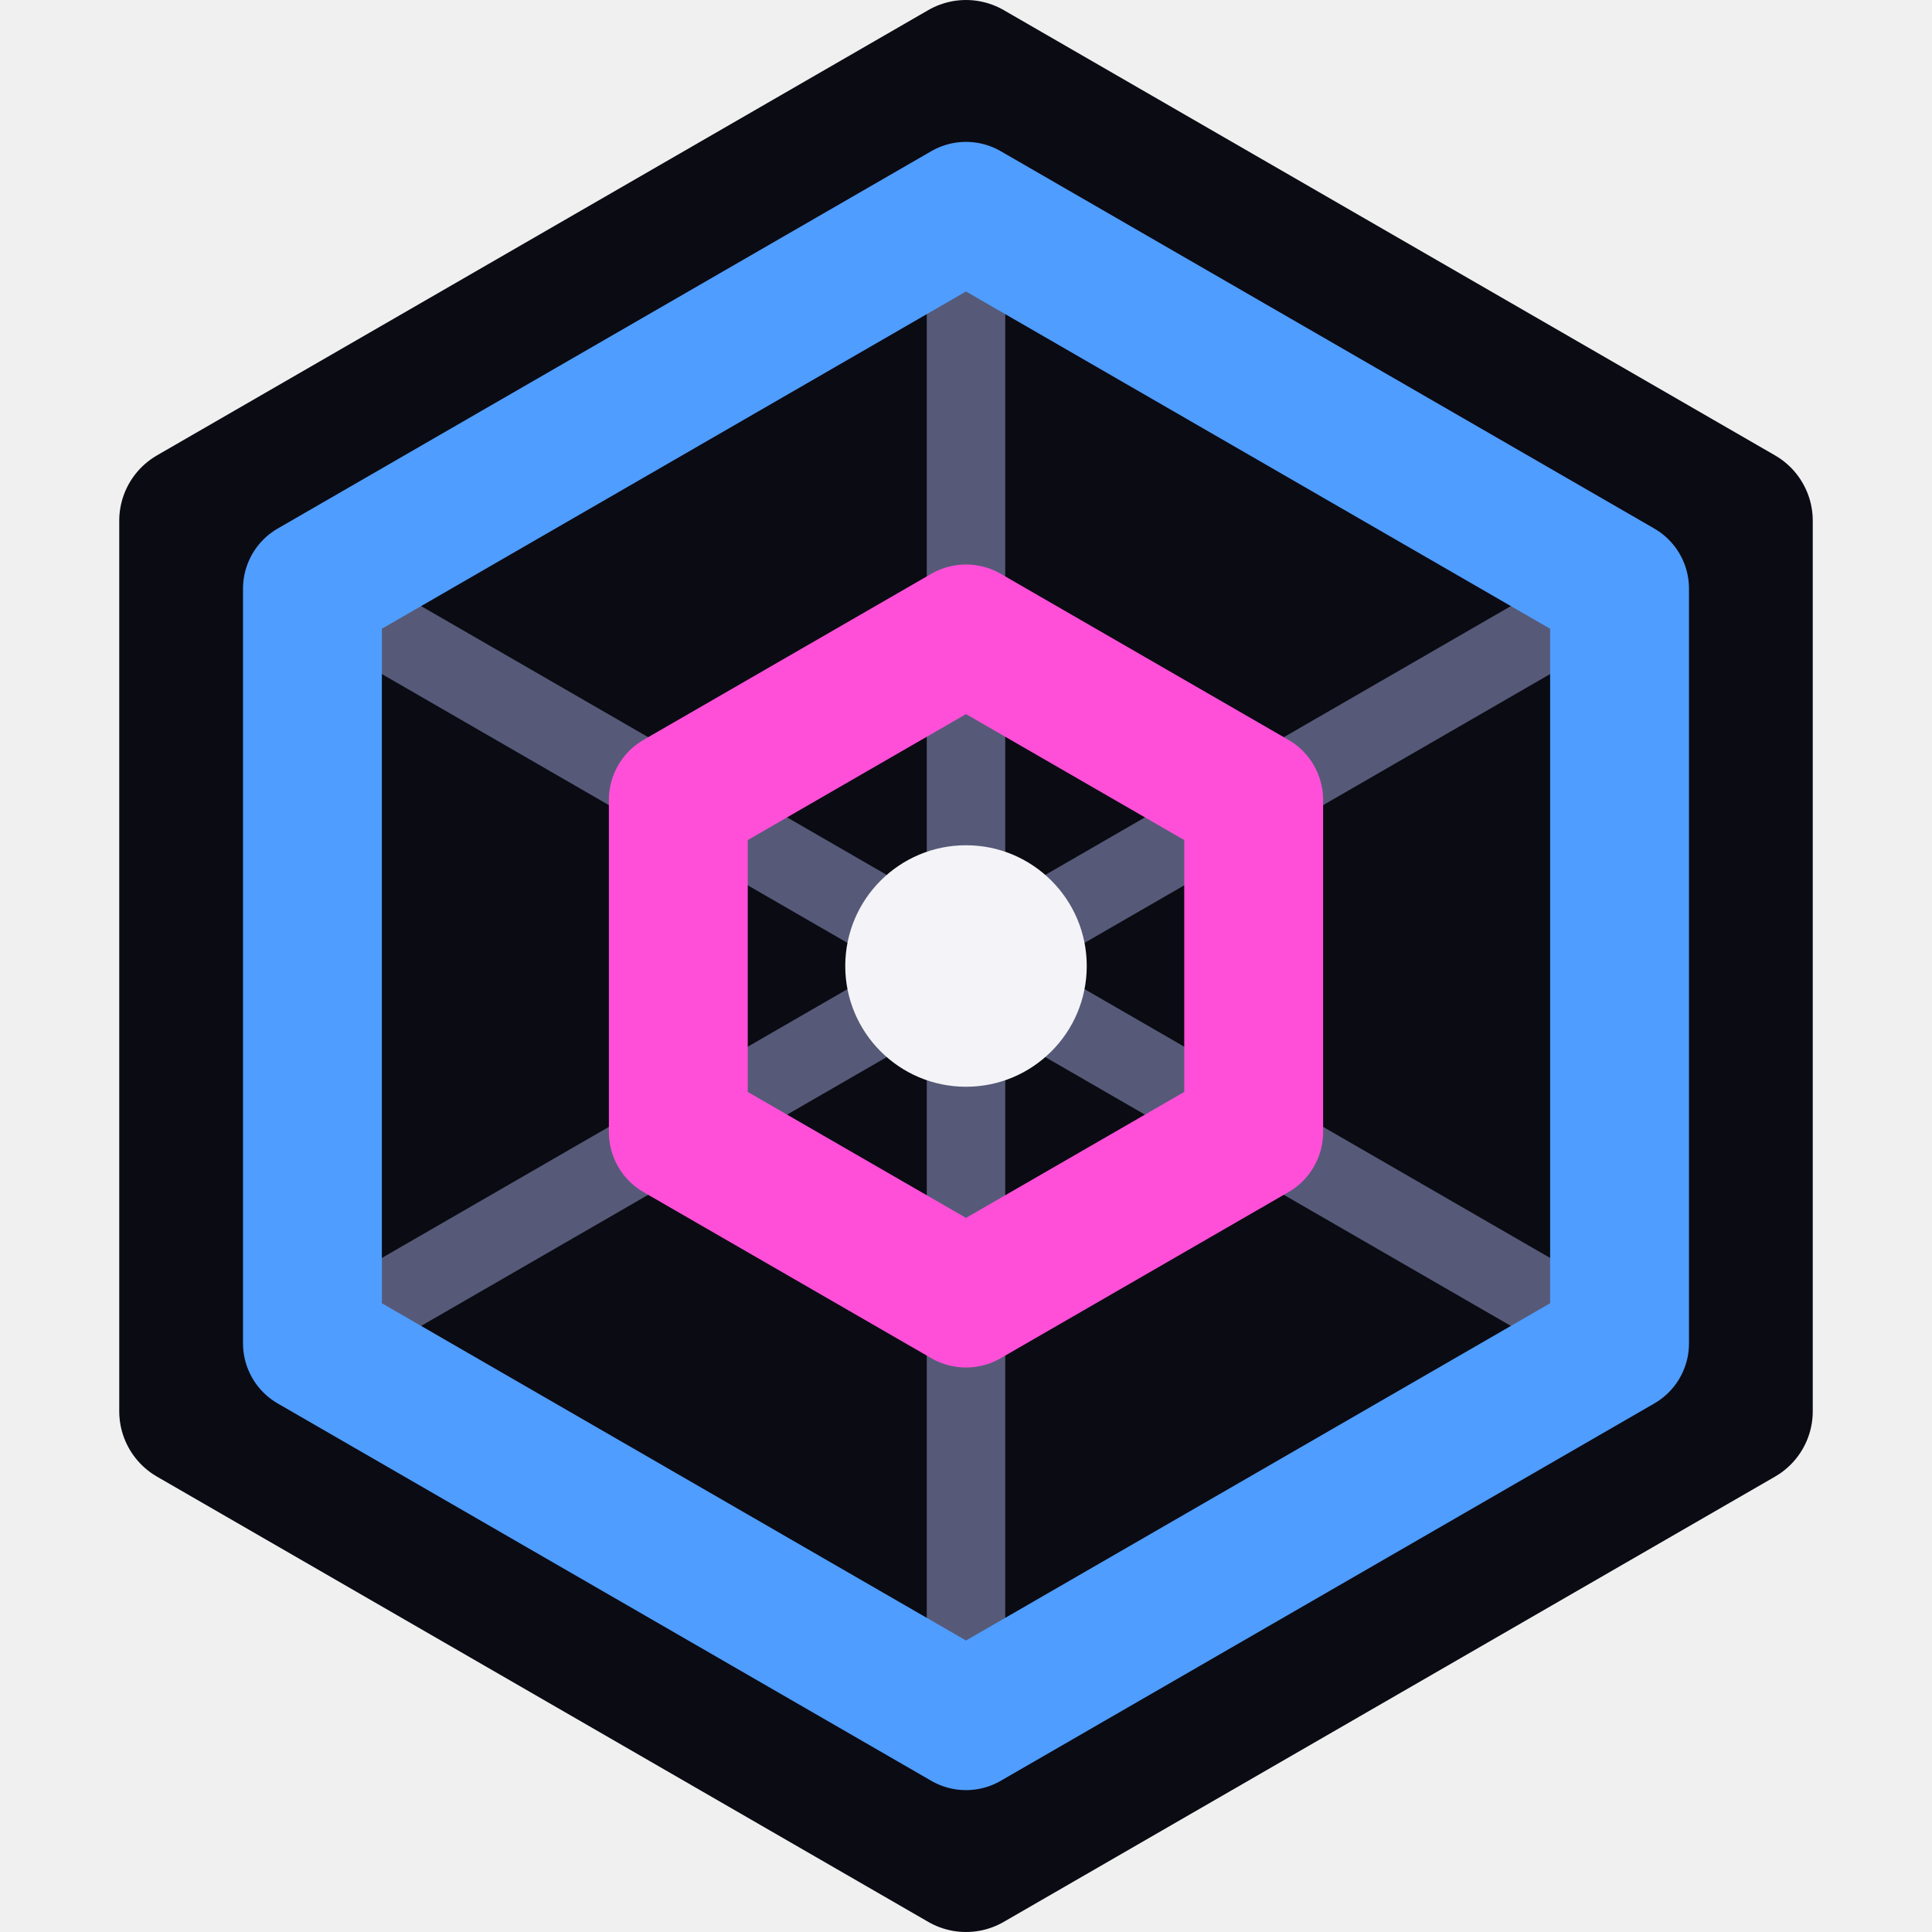
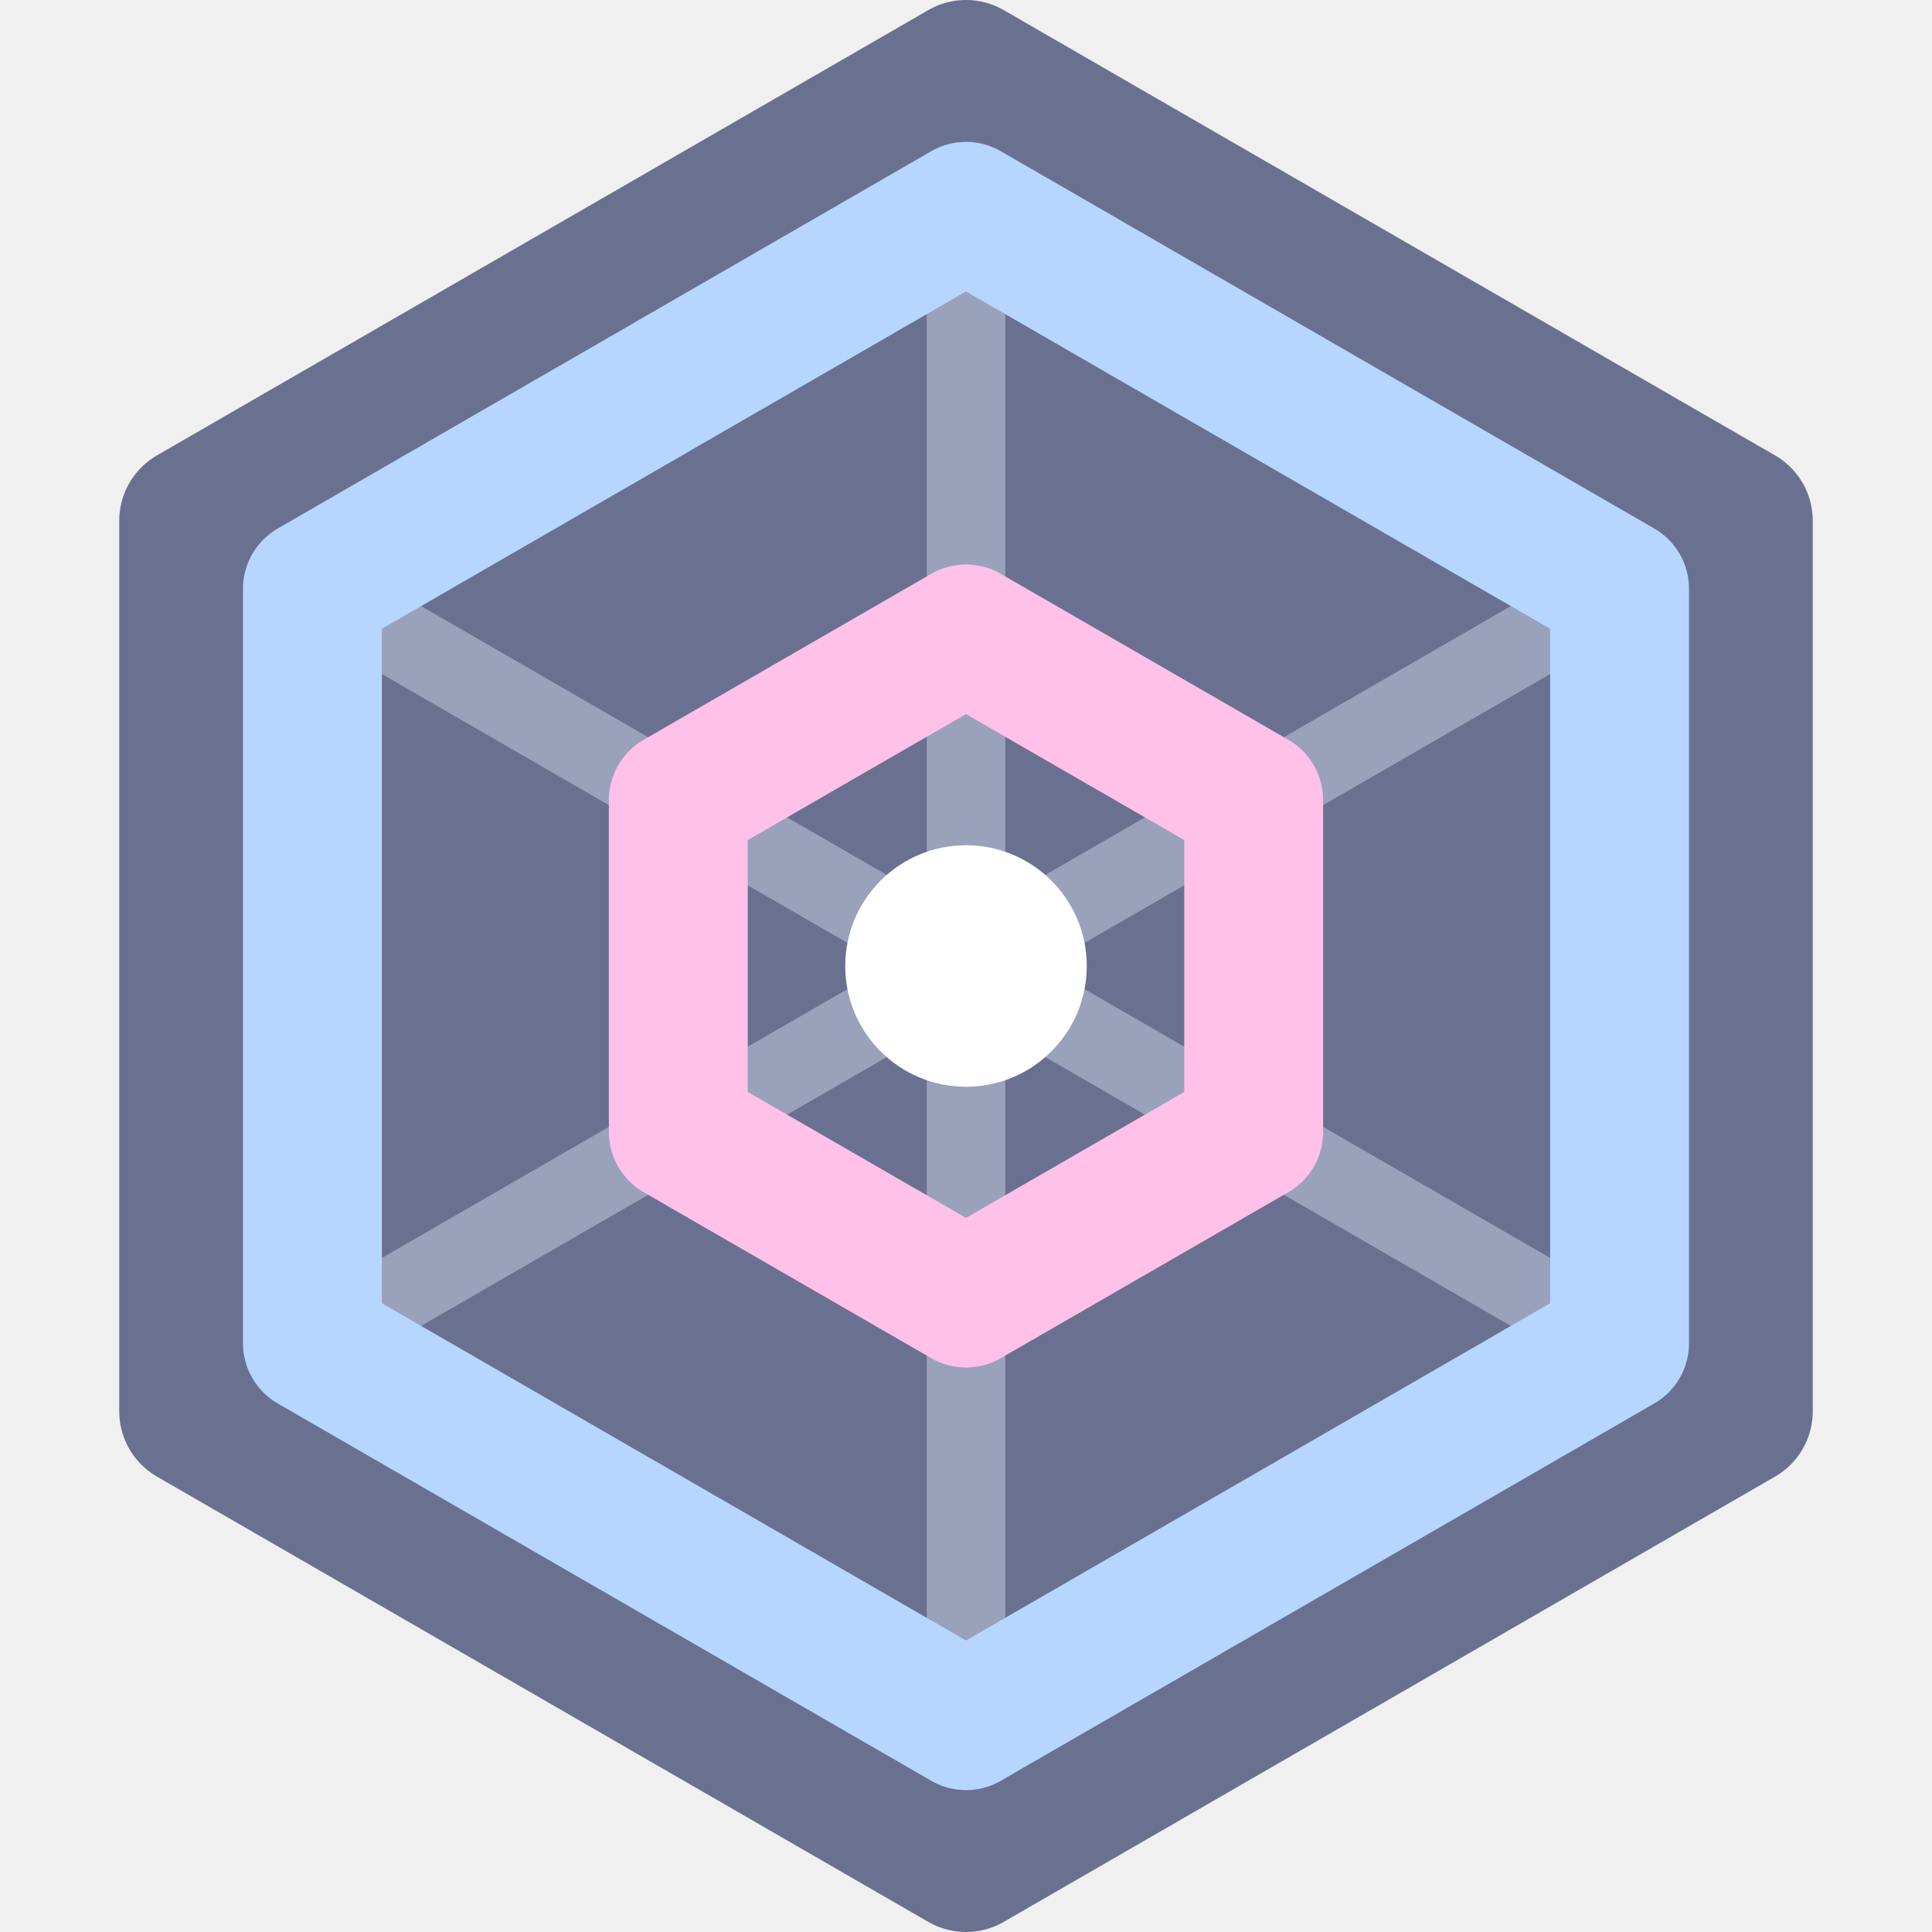
<svg xmlns="http://www.w3.org/2000/svg" viewBox="0 0 64 64">
-   <polygon points="32.00,2.50 57.55,17.25 57.55,46.75 32.00,61.50 6.45,46.75 6.45,17.25" fill="#0b0b14" stroke="#0b0b14" stroke-width="5" stroke-linejoin="round" />
-   <line x1="32" y1="32" x2="32.00" y2="7.00" stroke="#565a78" stroke-width="2.6" stroke-linecap="round" />
-   <line x1="32" y1="32" x2="53.65" y2="19.50" stroke="#565a78" stroke-width="2.6" stroke-linecap="round" />
-   <line x1="32" y1="32" x2="53.65" y2="44.50" stroke="#565a78" stroke-width="2.6" stroke-linecap="round" />
-   <line x1="32" y1="32" x2="32.00" y2="57.00" stroke="#565a78" stroke-width="2.6" stroke-linecap="round" />
-   <line x1="32" y1="32" x2="10.35" y2="44.50" stroke="#565a78" stroke-width="2.6" stroke-linecap="round" />
-   <line x1="32" y1="32" x2="10.35" y2="19.50" stroke="#565a78" stroke-width="2.6" stroke-linecap="round" />
-   <polygon points="32.00,21.00 41.53,26.50 41.53,37.50 32.00,43.00 22.47,37.50 22.47,26.50" fill="none" stroke="#ff4fd8" stroke-width="4.6" stroke-linejoin="round" />
-   <polygon points="32.00,7.00 53.65,19.50 53.65,44.50 32.00,57.00 10.35,44.50 10.35,19.50" fill="none" stroke="#4f9dff" stroke-width="4.6" stroke-linejoin="round" />
-   <circle cx="32" cy="32" r="4" fill="#f4f3f7" />
+   <polygon points="32.00,2.50 57.55,17.25 57.55,46.75 32.00,61.50 6.45,46.75 6.45,17.25" fill="#6a7190" stroke="#6a7190" stroke-width="5" stroke-linejoin="round" />
+   <line x1="32" y1="32" x2="32.00" y2="7.00" stroke="#9aa1bb" stroke-width="2.6" stroke-linecap="round" />
+   <line x1="32" y1="32" x2="53.65" y2="19.50" stroke="#9aa1bb" stroke-width="2.6" stroke-linecap="round" />
+   <line x1="32" y1="32" x2="53.65" y2="44.50" stroke="#9aa1bb" stroke-width="2.6" stroke-linecap="round" />
+   <line x1="32" y1="32" x2="32.00" y2="57.00" stroke="#9aa1bb" stroke-width="2.6" stroke-linecap="round" />
+   <line x1="32" y1="32" x2="10.35" y2="44.50" stroke="#9aa1bb" stroke-width="2.6" stroke-linecap="round" />
+   <line x1="32" y1="32" x2="10.35" y2="19.50" stroke="#9aa1bb" stroke-width="2.6" stroke-linecap="round" />
+   <polygon points="32.00,21.00 41.53,26.50 41.53,37.50 32.00,43.00 22.47,37.50 22.47,26.50" fill="none" stroke="#ffc0ea" stroke-width="4.6" stroke-linejoin="round" />
+   <polygon points="32.00,7.00 53.65,19.50 53.65,44.50 32.00,57.00 10.35,44.50 10.35,19.50" fill="none" stroke="#b6d6ff" stroke-width="4.6" stroke-linejoin="round" />
+   <circle cx="32" cy="32" r="4" fill="#ffffff" />
</svg>
